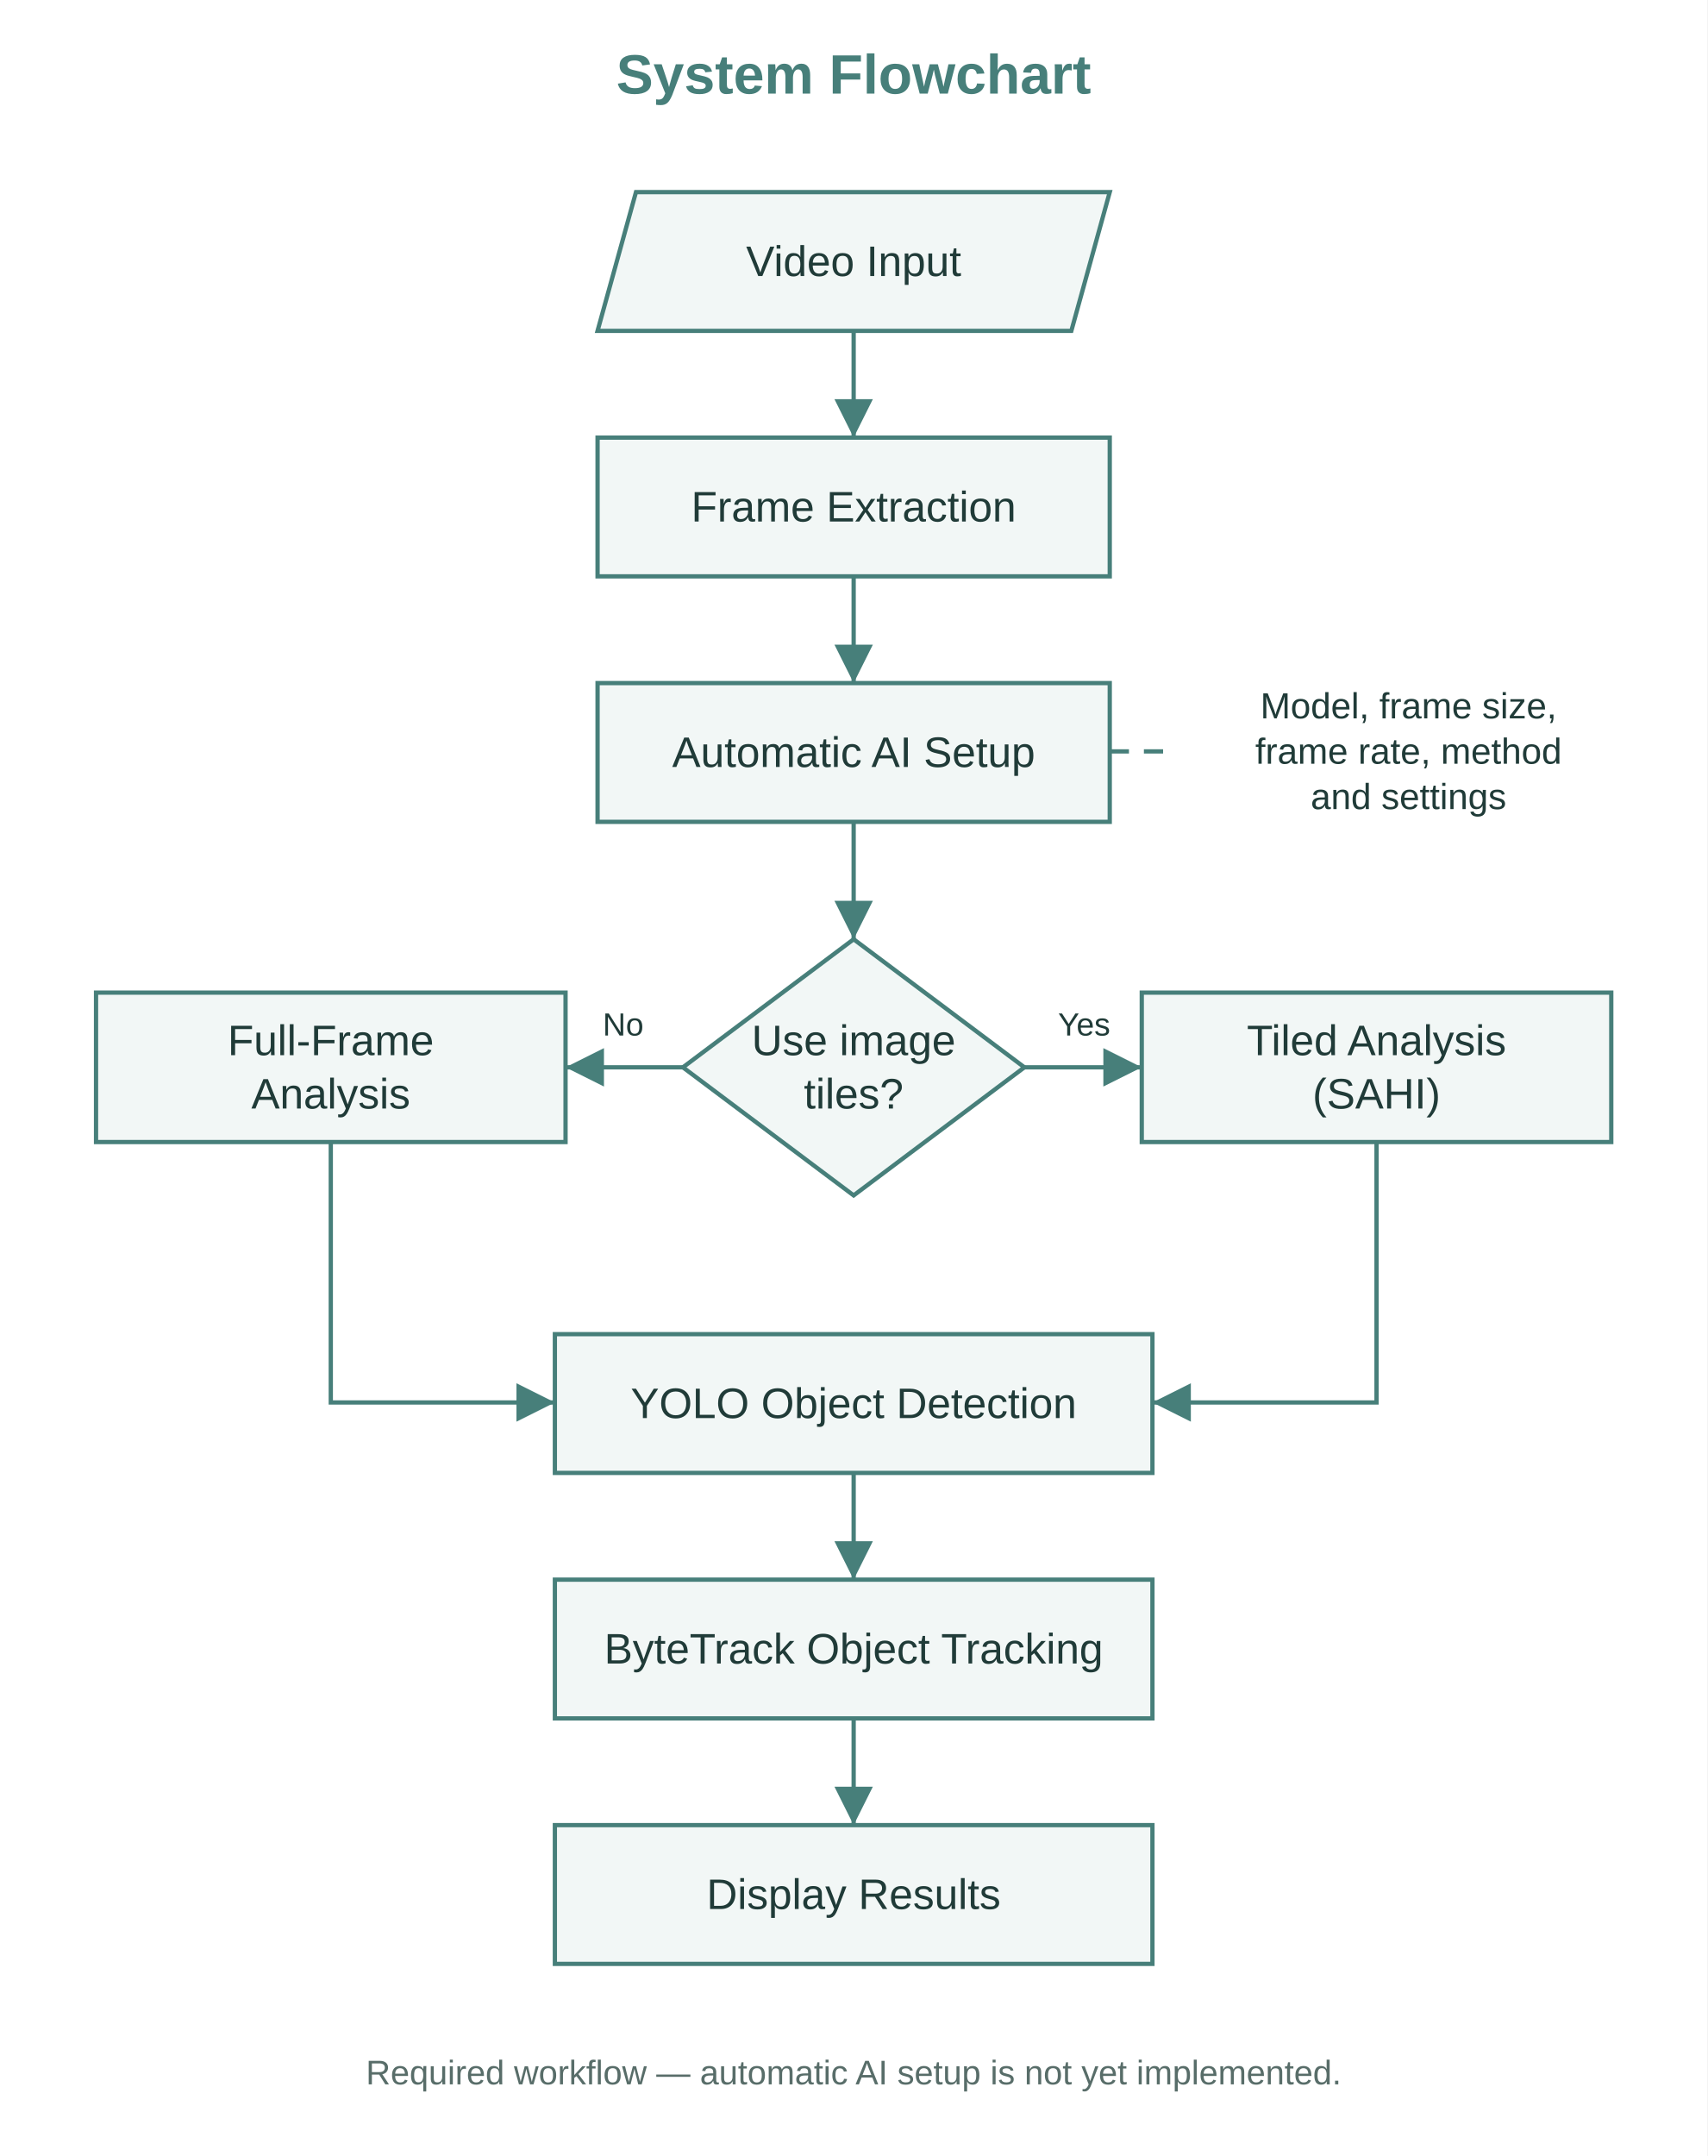
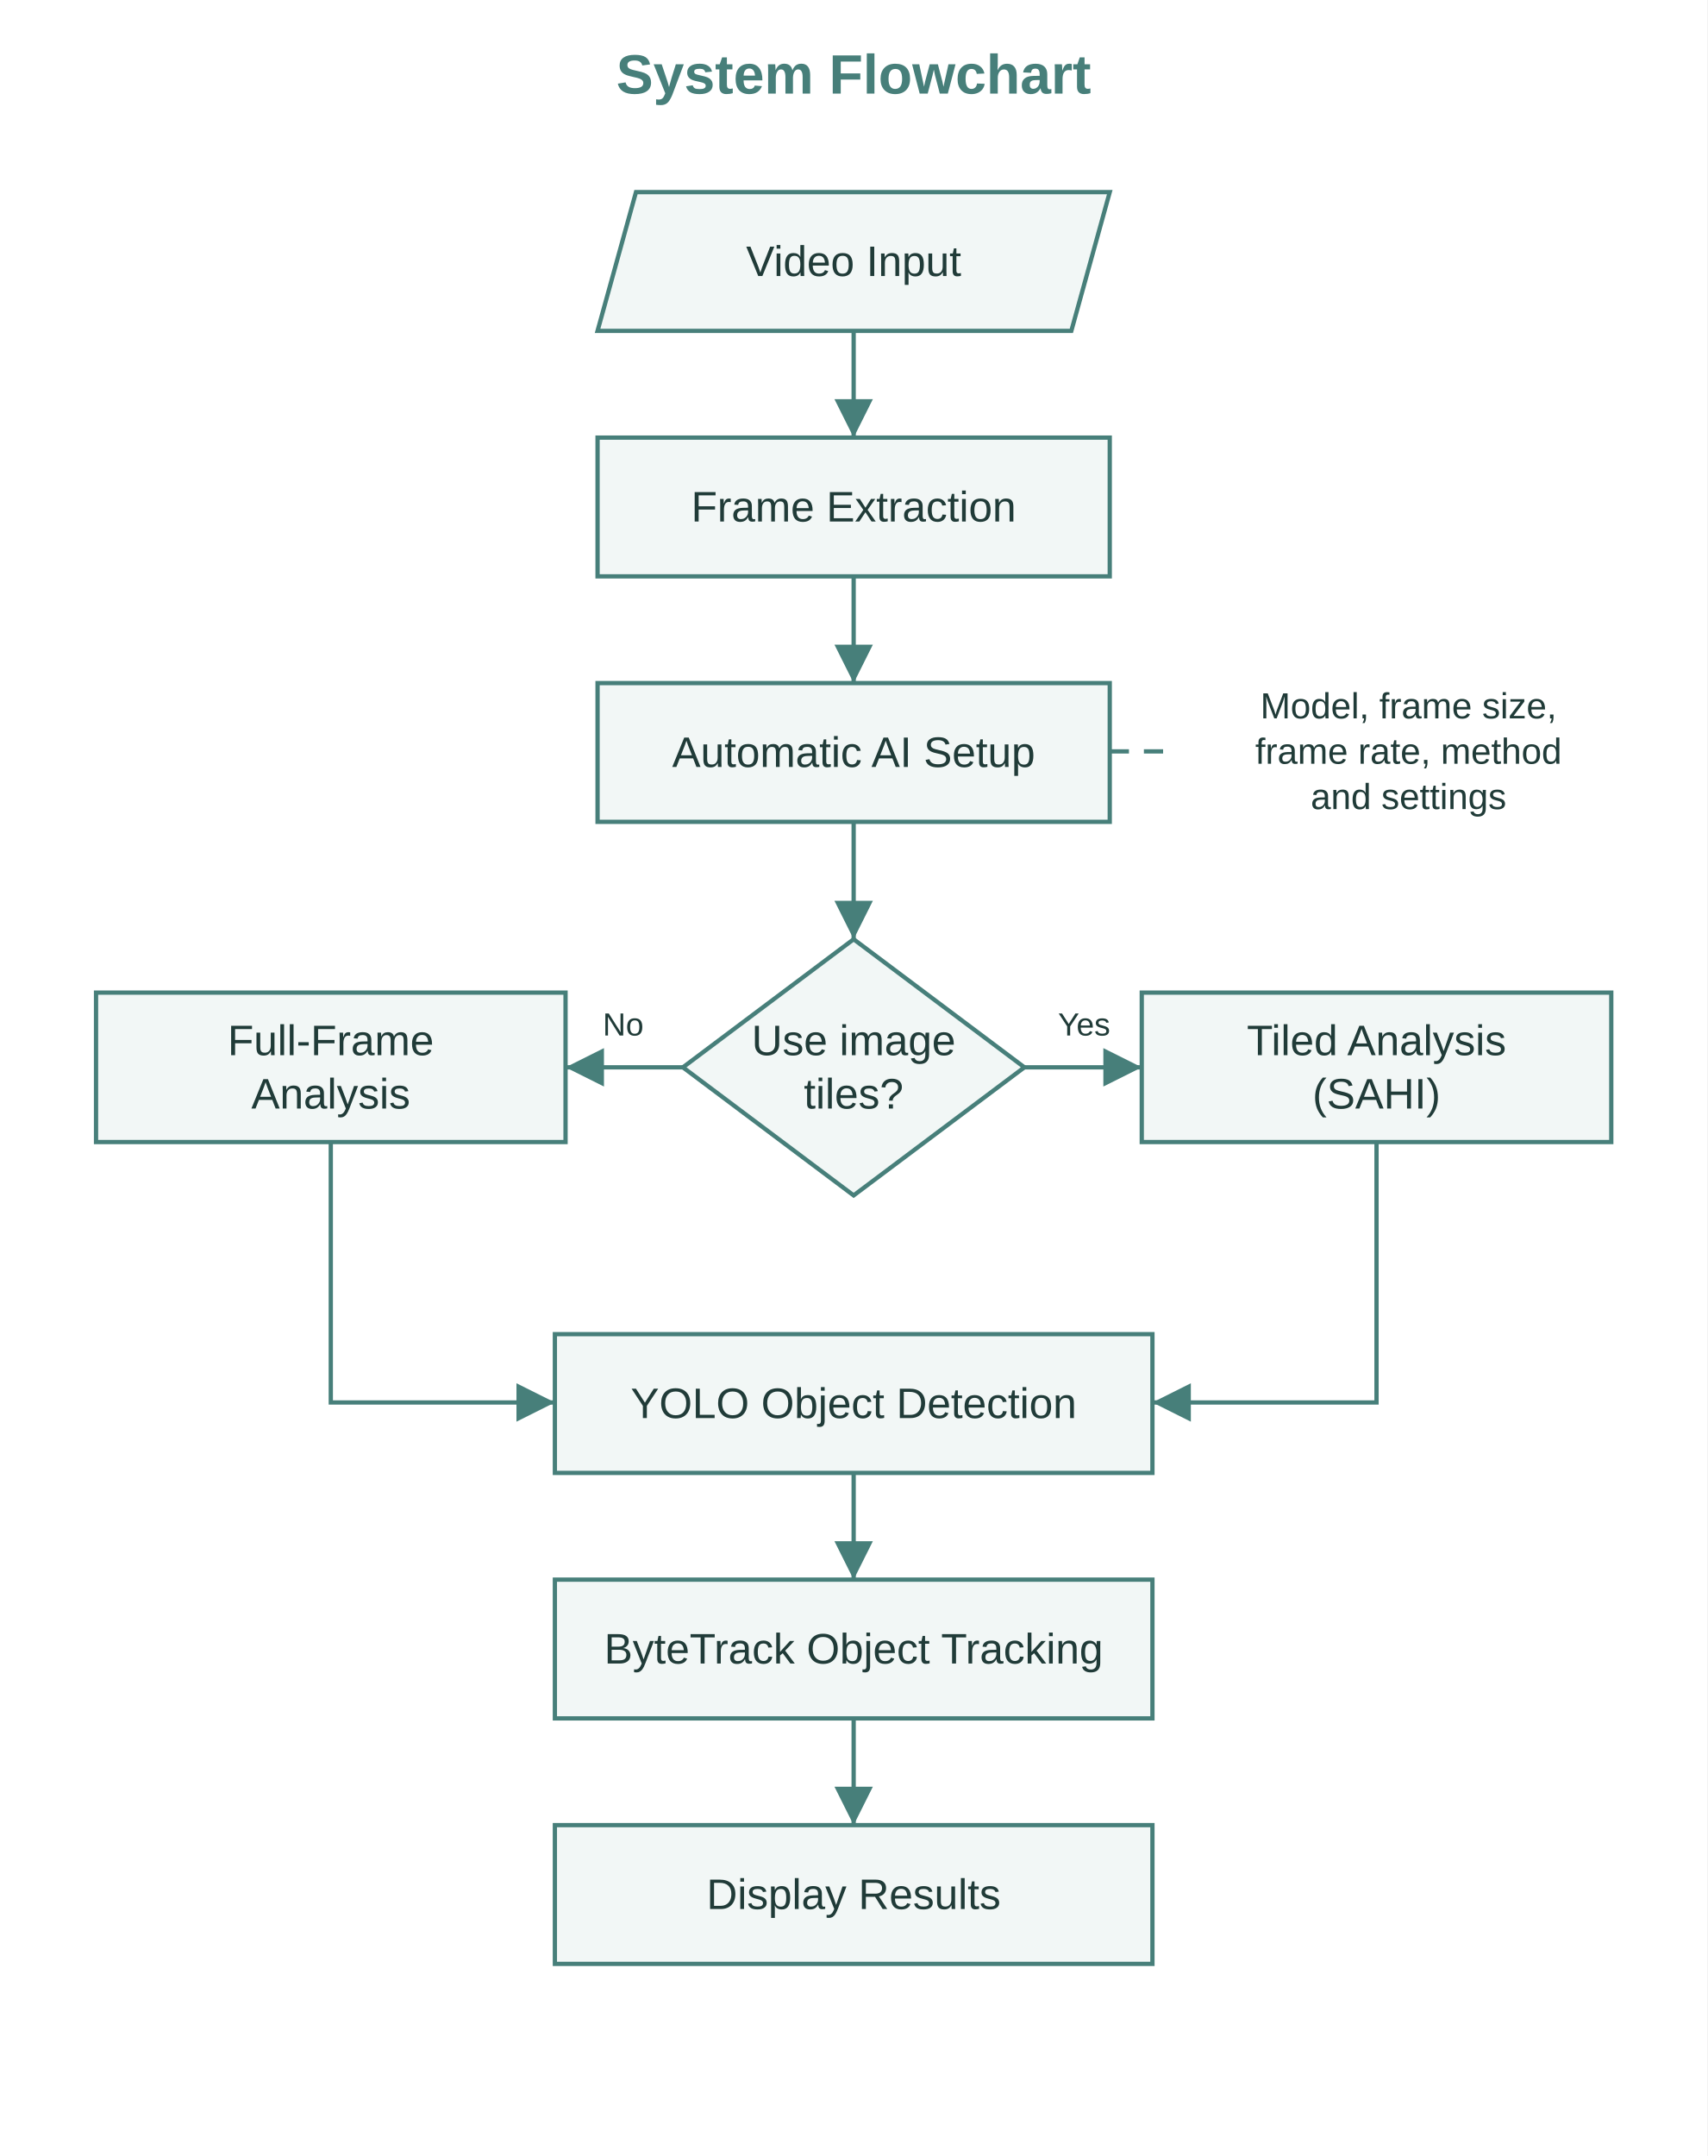
<svg xmlns="http://www.w3.org/2000/svg" width="1600" height="2020" viewBox="0 0 800 1010">
  <rect width="800" height="1010" fill="white" />
  <defs>
    <marker id="arr" markerWidth="10" markerHeight="9" refX="9" refY="4.5" orient="auto">
      <path d="M0 0L9 4.5L0 9Z" fill="#477F7A" />
    </marker>
    <marker id="open" markerWidth="10" markerHeight="10" refX="9" refY="5" orient="auto">
      <path d="M0 0L9 5L0 10" fill="none" stroke="#477F7A" stroke-width="1.5" />
    </marker>
  </defs>
  <g font-family="Arial, sans-serif" fill="#203B38" text-anchor="middle">
    <text x="400.0" y="43.84" font-size="26" fill="#477F7A" font-weight="bold">System Flowchart</text>
    <polygon points="298,90 520,90 502,155 280,155" fill="#F2F7F6" stroke="#477F7A" stroke-width="2" />
    <text x="400.0" y="129.3" font-size="20">Video Input</text>
    <rect x="280" y="205" width="240" height="65" fill="#F2F7F6" stroke="#477F7A" stroke-width="2" />
    <text x="400.0" y="244.3" font-size="20">Frame Extraction</text>
    <rect x="280" y="320" width="240" height="65" fill="#F2F7F6" stroke="#477F7A" stroke-width="2" />
    <text x="400.0" y="359.3" font-size="20">Automatic AI Setup</text>
    <text x="660.0" y="336.53" font-size="17" fill="#203B38" font-weight="normal">Model, frame size,</text>
    <text x="660.0" y="357.78" font-size="17" fill="#203B38" font-weight="normal">frame rate, method</text>
    <text x="660.0" y="379.03" font-size="17" fill="#203B38" font-weight="normal">and settings</text>
    <polyline points="520,352 550,352" fill="none" stroke="#477F7A" stroke-width="2" stroke-dasharray="9 7" />
    <polygon points="400.0,440 480,500.0 400.0,560 320,500.0" fill="#F2F7F6" stroke="#477F7A" stroke-width="2" />
    <text x="400.0" y="494.3" font-size="20">Use image</text>
    <text x="400.0" y="519.3" font-size="20">tiles?</text>
    <rect x="45" y="465" width="220" height="70" fill="#F2F7F6" stroke="#477F7A" stroke-width="2" />
    <text x="155.0" y="494.3" font-size="20">Full-Frame</text>
    <text x="155.0" y="519.3" font-size="20">Analysis</text>
    <rect x="535" y="465" width="220" height="70" fill="#F2F7F6" stroke="#477F7A" stroke-width="2" />
    <text x="645.0" y="494.3" font-size="20">Tiled Analysis</text>
    <text x="645.0" y="519.3" font-size="20">(SAHI)</text>
    <rect x="260" y="625" width="280" height="65" fill="#F2F7F6" stroke="#477F7A" stroke-width="2" />
    <text x="400.0" y="664.3" font-size="20">YOLO Object Detection</text>
    <rect x="260" y="740" width="280" height="65" fill="#F2F7F6" stroke="#477F7A" stroke-width="2" />
    <text x="400.0" y="779.3" font-size="20">ByteTrack Object Tracking</text>
    <rect x="260" y="855" width="280" height="65" fill="#F2F7F6" stroke="#477F7A" stroke-width="2" />
    <text x="400.0" y="894.3" font-size="20">Display Results</text>
    <polyline points="400,155 400,205" fill="none" stroke="#477F7A" stroke-width="2" marker-end="url(#arr)" />
    <polyline points="400,270 400,320" fill="none" stroke="#477F7A" stroke-width="2" marker-end="url(#arr)" />
    <polyline points="400,385 400,440" fill="none" stroke="#477F7A" stroke-width="2" marker-end="url(#arr)" />
    <polyline points="320,500 265,500" fill="none" stroke="#477F7A" stroke-width="2" marker-end="url(#arr)" />
    <polyline points="480,500 535,500" fill="none" stroke="#477F7A" stroke-width="2" marker-end="url(#arr)" />
    <polyline points="155,535 155,657 260,657" fill="none" stroke="#477F7A" stroke-width="2" marker-end="url(#arr)" />
    <polyline points="645,535 645,657 540,657" fill="none" stroke="#477F7A" stroke-width="2" marker-end="url(#arr)" />
    <polyline points="400,690 400,740" fill="none" stroke="#477F7A" stroke-width="2" marker-end="url(#arr)" />
    <polyline points="400,805 400,855" fill="none" stroke="#477F7A" stroke-width="2" marker-end="url(#arr)" />
    <text x="292.0" y="485.1" font-size="15" fill="#203B38" font-weight="normal">No</text>
    <text x="508.0" y="485.1" font-size="15" fill="#203B38" font-weight="normal">Yes</text>
-     <text x="400.0" y="976.44" font-size="16" fill="#586D69" font-weight="normal">Required workflow — automatic AI setup is not yet implemented.</text>
  </g>
</svg>
